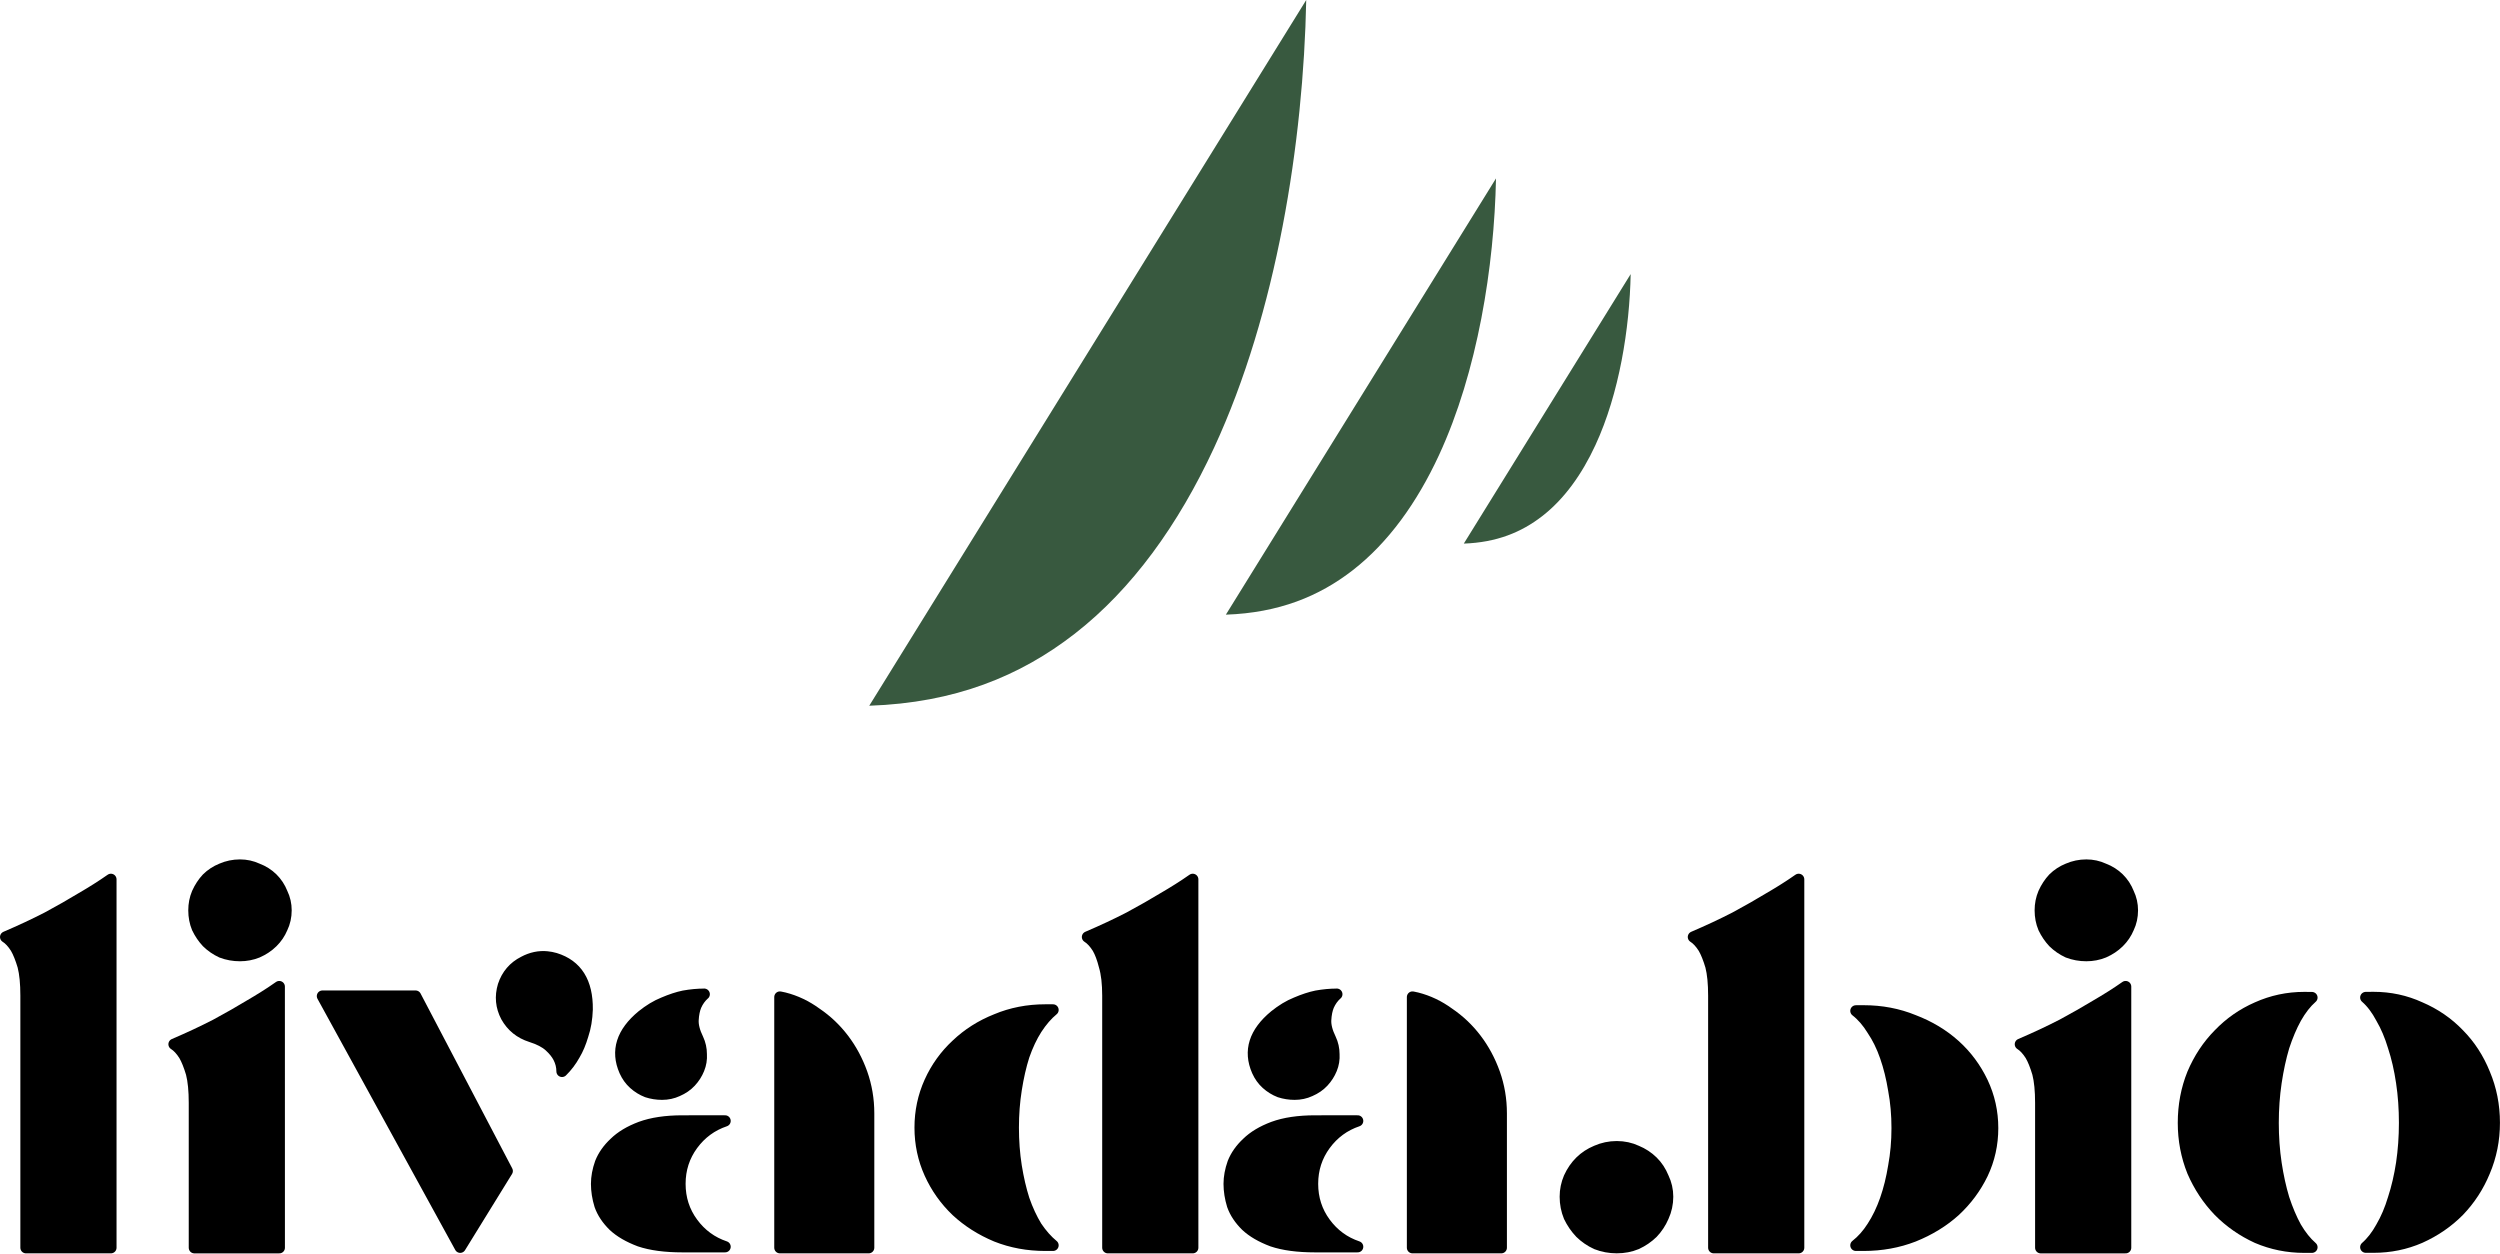
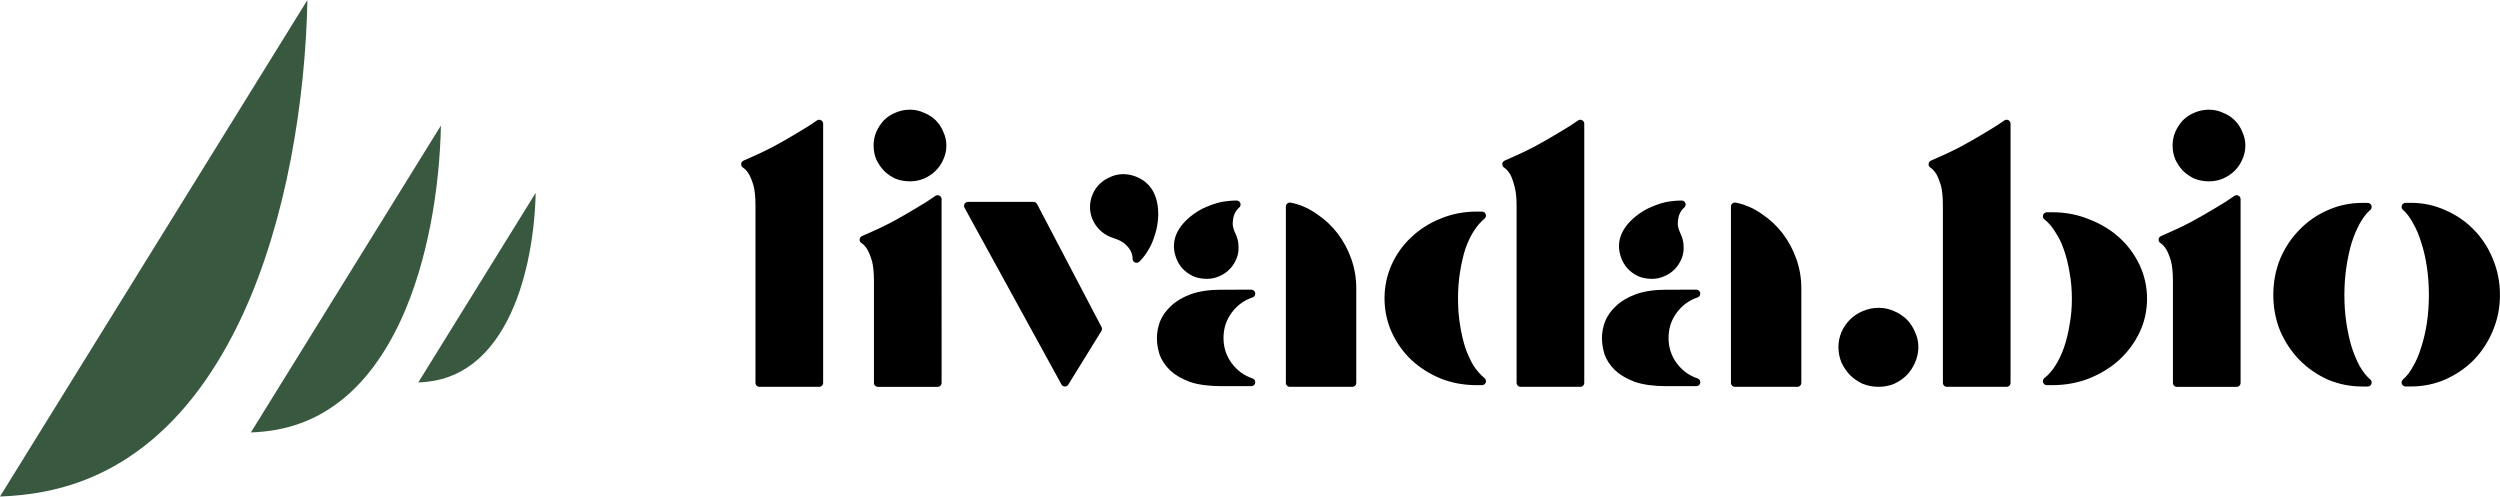
- <svg xmlns="http://www.w3.org/2000/svg" width="79.358mm" height="39.786mm" viewBox="0 0 79.358 39.786" version="1.1" id="svg1" xml:space="preserve">
+ <svg xmlns="http://www.w3.org/2000/svg" width="112.798mm" height="22.402mm" viewBox="0 0 112.798 22.402" version="1.1" id="svg1" xml:space="preserve">
  <style id="style10154" />
  <defs id="defs1">
    <linearGradient id="swatch6025">
      <stop style="stop-color:#a87ae9;stop-opacity:1;" offset="0" id="stop6025" />
    </linearGradient>
  </defs>
-   <g id="g1" transform="matrix(0.2645833,0,0,0.2645833,1778.675,-179.4848)">
-     <g id="g6337-0-9" transform="matrix(3.779528,0,0,3.779527,-7081.157,271.6992)">
-       <g id="g6280-9-0" transform="translate(60.22012,-105.0988)">
-         <path d="m 85.981,249.096 c -0.226,0 -0.442,0.046 -0.647,0.136 -0.195,0.081 -0.364,0.192 -0.508,0.333 -0.144,0.141 -0.262,0.312 -0.354,0.514 -0.082,0.192 -0.124,0.393 -0.124,0.605 0,0.222 0.041,0.433 0.124,0.635 0.092,0.192 0.21,0.363 0.354,0.514 0.144,0.141 0.313,0.258 0.508,0.348 0.205,0.081 0.421,0.121 0.647,0.121 0.226,0 0.436,-0.04 0.631,-0.121 0.195,-0.091 0.364,-0.207 0.508,-0.348 0.144,-0.151 0.257,-0.323 0.339,-0.514 0.092,-0.202 0.138,-0.413 0.138,-0.635 0,-0.212 -0.046,-0.414 -0.138,-0.605 -0.082,-0.202 -0.195,-0.373 -0.339,-0.514 -0.144,-0.141 -0.313,-0.252 -0.508,-0.333 -0.195,-0.091 -0.406,-0.136 -0.631,-0.136 z" style="font-size:15.262px;font-family:Tostada;-inkscape-font-specification:'Tostada, Normal';stroke:#000000;stroke-width:0.358;stroke-linecap:round;stroke-linejoin:round;stroke-miterlimit:99.2;paint-order:fill markers stroke" id="path123-4-7-4" />
-         <path d="m 76.403,248.279 c -0.524,0 -0.965,0.066 -1.324,0.197 -0.349,0.131 -0.627,0.298 -0.832,0.499 -0.205,0.192 -0.354,0.403 -0.446,0.635 -0.082,0.232 -0.123,0.454 -0.123,0.666 0,0.222 0.036,0.449 0.107,0.681 0.082,0.232 0.226,0.448 0.431,0.65 0.205,0.192 0.482,0.353 0.831,0.484 0.359,0.121 0.811,0.181 1.355,0.181 h 0.169 1.186 c -0.421,-0.141 -0.765,-0.393 -1.032,-0.756 -0.267,-0.363 -0.4,-0.777 -0.4,-1.241 0,-0.464 0.134,-0.877 0.4,-1.24 0.267,-0.363 0.611,-0.615 1.032,-0.757 z" style="font-size:15.262px;font-family:Tostada;-inkscape-font-specification:'Tostada, Normal';stroke:#000000;stroke-width:0.358;stroke-linecap:round;stroke-linejoin:round;stroke-miterlimit:99.2;paint-order:fill markers stroke" id="path122-2-7-4" />
-         <path d="m 56.322,248.279 c -0.524,0 -0.965,0.066 -1.324,0.197 -0.349,0.131 -0.626,0.298 -0.831,0.499 -0.205,0.192 -0.354,0.403 -0.446,0.635 -0.082,0.232 -0.123,0.454 -0.123,0.666 0,0.222 0.036,0.449 0.107,0.681 0.082,0.232 0.226,0.448 0.431,0.65 0.205,0.192 0.482,0.353 0.831,0.484 0.359,0.121 0.811,0.181 1.355,0.181 h 0.169 1.186 c -0.421,-0.141 -0.765,-0.393 -1.032,-0.756 -0.267,-0.363 -0.4,-0.777 -0.4,-1.241 0,-0.464 0.134,-0.877 0.4,-1.24 0.267,-0.363 0.611,-0.615 1.032,-0.757 z" style="font-size:15.262px;font-family:Tostada;-inkscape-font-specification:'Tostada, Normal';stroke:#000000;stroke-width:0.358;stroke-linecap:round;stroke-linejoin:round;stroke-miterlimit:99.2;paint-order:fill markers stroke" id="path121-4-9-1" />
-         <path d="m 93.573,244.785 c 0.195,0.151 0.37,0.353 0.524,0.605 0.164,0.242 0.303,0.524 0.415,0.847 0.113,0.323 0.2,0.676 0.262,1.059 0.072,0.383 0.107,0.787 0.107,1.21 0,0.424 -0.036,0.827 -0.107,1.21 -0.062,0.383 -0.149,0.736 -0.262,1.059 -0.113,0.323 -0.251,0.61 -0.415,0.862 -0.154,0.242 -0.329,0.438 -0.524,0.59 h 0.246 c 0.565,0 1.094,-0.096 1.586,-0.287 0.503,-0.202 0.939,-0.469 1.309,-0.802 0.37,-0.343 0.662,-0.736 0.877,-1.18 0.216,-0.454 0.323,-0.938 0.323,-1.452 0,-0.514 -0.108,-0.999 -0.323,-1.453 -0.216,-0.454 -0.508,-0.847 -0.877,-1.18 -0.37,-0.333 -0.806,-0.595 -1.309,-0.787 -0.493,-0.202 -1.022,-0.302 -1.586,-0.302 z" style="font-size:15.262px;font-family:Tostada;-inkscape-font-specification:'Tostada, Normal';stroke:#000000;stroke-width:0.358;stroke-linecap:round;stroke-linejoin:round;stroke-miterlimit:99.2;paint-order:fill markers stroke" id="path120-0-5-0" />
-         <path d="m 67.841,244.755 c -0.554,0 -1.073,0.101 -1.555,0.303 -0.483,0.192 -0.904,0.459 -1.263,0.801 -0.359,0.333 -0.642,0.726 -0.847,1.18 -0.205,0.454 -0.308,0.938 -0.308,1.452 0,0.514 0.103,0.998 0.308,1.452 0.205,0.454 0.488,0.852 0.847,1.195 0.359,0.333 0.78,0.6 1.263,0.802 0.483,0.192 1.001,0.287 1.555,0.287 h 0.246 c -0.185,-0.151 -0.359,-0.348 -0.523,-0.59 -0.154,-0.252 -0.288,-0.54 -0.4,-0.862 -0.103,-0.323 -0.184,-0.676 -0.246,-1.059 -0.062,-0.393 -0.092,-0.802 -0.092,-1.225 0,-0.424 0.031,-0.827 0.092,-1.21 0.062,-0.393 0.143,-0.751 0.246,-1.074 0.113,-0.323 0.246,-0.605 0.4,-0.847 0.164,-0.252 0.339,-0.454 0.523,-0.605 z" style="font-size:15.262px;font-family:Tostada;-inkscape-font-specification:'Tostada, Normal';stroke:#000000;stroke-width:0.358;stroke-linecap:round;stroke-linejoin:round;stroke-miterlimit:99.2;paint-order:fill markers stroke" id="path119-6-5-7" />
-         <path d="m 109.758,244.361 c 0.185,0.161 0.349,0.378 0.493,0.651 0.154,0.262 0.282,0.565 0.385,0.907 0.113,0.343 0.2,0.721 0.261,1.134 0.062,0.413 0.092,0.843 0.092,1.286 0,0.444 -0.031,0.872 -0.092,1.286 -0.062,0.403 -0.149,0.776 -0.261,1.119 -0.103,0.343 -0.231,0.645 -0.385,0.907 -0.144,0.262 -0.308,0.474 -0.493,0.635 h 0.246 c 0.524,0 1.016,-0.101 1.478,-0.302 0.472,-0.212 0.883,-0.494 1.232,-0.847 0.349,-0.363 0.621,-0.782 0.816,-1.256 0.205,-0.484 0.308,-0.998 0.308,-1.543 0,-0.555 -0.103,-1.074 -0.308,-1.558 -0.195,-0.484 -0.467,-0.903 -0.816,-1.256 -0.349,-0.363 -0.76,-0.645 -1.232,-0.847 -0.462,-0.212 -0.955,-0.318 -1.478,-0.318 z" style="font-size:15.262px;font-family:Tostada;-inkscape-font-specification:'Tostada, Normal';stroke:#000000;stroke-width:0.358;stroke-linecap:round;stroke-linejoin:round;stroke-miterlimit:99.2;paint-order:fill markers stroke" id="path118-7-1-4" />
-         <path d="m 107.803,244.361 c -0.524,0 -1.022,0.106 -1.494,0.318 -0.462,0.202 -0.867,0.484 -1.216,0.847 -0.349,0.353 -0.626,0.772 -0.831,1.256 -0.195,0.484 -0.293,1.003 -0.293,1.558 0,0.545 0.098,1.058 0.293,1.543 0.205,0.474 0.482,0.893 0.831,1.256 0.349,0.353 0.754,0.635 1.216,0.847 0.472,0.202 0.97,0.302 1.494,0.302 h 0.246 c -0.185,-0.161 -0.354,-0.373 -0.508,-0.635 -0.144,-0.262 -0.272,-0.565 -0.385,-0.907 -0.103,-0.343 -0.185,-0.716 -0.246,-1.119 -0.062,-0.413 -0.092,-0.842 -0.092,-1.286 0,-0.444 0.031,-0.873 0.092,-1.286 0.062,-0.413 0.144,-0.791 0.246,-1.134 0.113,-0.343 0.241,-0.645 0.385,-0.907 0.154,-0.272 0.323,-0.489 0.508,-0.651 z" style="font-size:15.262px;font-family:Tostada;-inkscape-font-specification:'Tostada, Normal';stroke:#000000;stroke-width:0.358;stroke-linecap:round;stroke-linejoin:round;stroke-miterlimit:99.2;paint-order:fill markers stroke" id="path117-1-5-1" />
-         <path d="m 79.498,244.346 v 3.479 4.478 h 2.818 v -4.266 c 0,-0.444 -0.072,-0.867 -0.216,-1.271 -0.144,-0.403 -0.339,-0.766 -0.585,-1.089 -0.246,-0.323 -0.534,-0.595 -0.862,-0.817 -0.318,-0.232 -0.657,-0.393 -1.016,-0.484 z" style="font-size:15.262px;font-family:Tostada;-inkscape-font-specification:'Tostada, Normal';stroke:#000000;stroke-width:0.358;stroke-linecap:round;stroke-linejoin:round;stroke-miterlimit:99.2;paint-order:fill markers stroke" id="path116-5-9-4" />
-         <path d="m 59.417,244.346 v 3.479 4.478 h 2.818 v -4.266 c 0,-0.444 -0.072,-0.867 -0.215,-1.271 -0.144,-0.403 -0.339,-0.766 -0.585,-1.089 -0.246,-0.323 -0.534,-0.595 -0.862,-0.817 -0.318,-0.232 -0.657,-0.393 -1.016,-0.484 z" style="font-size:15.262px;font-family:Tostada;-inkscape-font-specification:'Tostada, Normal';stroke:#000000;stroke-width:0.358;stroke-linecap:round;stroke-linejoin:round;stroke-miterlimit:99.2;paint-order:fill markers stroke" id="path115-9-6-5" />
-         <path d="m 44.896,244.316 4.373,7.972 1.493,-2.42 -2.91,-5.552 z" style="font-size:15.262px;font-family:Tostada;-inkscape-font-specification:'Tostada, Normal';stroke:#000000;stroke-width:0.358;stroke-linecap:round;stroke-linejoin:round;stroke-miterlimit:99.2;paint-order:fill markers stroke" id="path114-1-6-9" />
-         <path d="m 77.096,244.256 c -0.205,0 -0.421,0.02 -0.646,0.06 -0.195,0.04 -0.411,0.111 -0.647,0.212 -0.226,0.091 -0.452,0.227 -0.677,0.408 -0.647,0.534 -0.832,1.12 -0.554,1.755 0.072,0.161 0.169,0.297 0.292,0.408 0.123,0.111 0.262,0.197 0.416,0.257 0.154,0.05 0.313,0.075 0.477,0.075 0.175,0 0.338,-0.035 0.492,-0.106 0.164,-0.071 0.303,-0.166 0.416,-0.287 0.113,-0.121 0.2,-0.257 0.262,-0.408 0.062,-0.151 0.087,-0.308 0.077,-0.469 0,-0.171 -0.036,-0.332 -0.108,-0.484 -0.113,-0.232 -0.164,-0.434 -0.154,-0.605 0.01,-0.182 0.041,-0.333 0.092,-0.454 0.062,-0.141 0.149,-0.262 0.261,-0.363 z" style="font-size:15.262px;font-family:Tostada;-inkscape-font-specification:'Tostada, Normal';stroke:#000000;stroke-width:0.358;stroke-linecap:round;stroke-linejoin:round;stroke-miterlimit:99.2;paint-order:fill markers stroke" id="path113-5-8-7" />
-         <path d="m 57.015,244.256 c -0.205,0 -0.421,0.02 -0.646,0.06 -0.195,0.04 -0.411,0.111 -0.647,0.212 -0.226,0.091 -0.452,0.227 -0.677,0.408 -0.647,0.534 -0.832,1.12 -0.554,1.755 0.072,0.161 0.169,0.297 0.292,0.408 0.123,0.111 0.262,0.197 0.416,0.257 0.154,0.05 0.313,0.075 0.477,0.075 0.175,0 0.338,-0.035 0.492,-0.106 0.164,-0.071 0.303,-0.166 0.416,-0.287 0.113,-0.121 0.2,-0.257 0.261,-0.408 0.062,-0.151 0.087,-0.308 0.077,-0.469 0,-0.171 -0.036,-0.332 -0.107,-0.484 -0.113,-0.232 -0.164,-0.434 -0.154,-0.605 0.01,-0.182 0.041,-0.333 0.092,-0.454 0.062,-0.141 0.149,-0.262 0.261,-0.363 z" style="font-size:15.262px;font-family:Tostada;-inkscape-font-specification:'Tostada, Normal';stroke:#000000;stroke-width:0.358;stroke-linecap:round;stroke-linejoin:round;stroke-miterlimit:99.2;paint-order:fill markers stroke" id="path112-0-0-1" />
-         <path d="m 102.135,244.014 c -0.287,0.202 -0.605,0.403 -0.954,0.605 -0.298,0.182 -0.652,0.383 -1.063,0.605 -0.411,0.212 -0.852,0.418 -1.324,0.62 0.113,0.071 0.22,0.186 0.323,0.348 0.082,0.141 0.159,0.333 0.231,0.575 0.062,0.242 0.092,0.555 0.092,0.938 v 4.599 h 2.695 z" style="font-size:15.262px;font-family:Tostada;-inkscape-font-specification:'Tostada, Normal';stroke:#000000;stroke-width:0.358;stroke-linecap:round;stroke-linejoin:round;stroke-miterlimit:99.2;paint-order:fill markers stroke" id="path111-0-5-1" />
-         <path d="m 43.525,244.014 c -0.287,0.202 -0.605,0.403 -0.954,0.605 -0.298,0.182 -0.652,0.383 -1.062,0.605 -0.411,0.212 -0.852,0.418 -1.324,0.62 0.113,0.071 0.221,0.186 0.323,0.348 0.082,0.141 0.159,0.333 0.231,0.575 0.062,0.242 0.092,0.555 0.092,0.938 v 4.599 h 2.695 z" style="font-size:15.262px;font-family:Tostada;-inkscape-font-specification:'Tostada, Normal';stroke:#000000;stroke-width:0.358;stroke-linecap:round;stroke-linejoin:round;stroke-miterlimit:99.2;paint-order:fill markers stroke" id="path110-5-0-3" />
-         <path d="m 52.028,243.071 c -0.256,-0.025 -0.503,0.028 -0.742,0.156 -0.318,0.161 -0.534,0.413 -0.647,0.756 -0.103,0.343 -0.072,0.671 0.092,0.983 0.175,0.313 0.436,0.524 0.785,0.635 0.257,0.081 0.452,0.182 0.585,0.303 0.133,0.121 0.231,0.242 0.292,0.363 0.072,0.141 0.108,0.287 0.108,0.439 0.154,-0.151 0.288,-0.327 0.4,-0.529 0.103,-0.171 0.19,-0.379 0.261,-0.621 0.082,-0.242 0.128,-0.514 0.138,-0.816 0.01,-0.867 -0.328,-1.407 -1.016,-1.619 -0.087,-0.025 -0.174,-0.042 -0.259,-0.05 z" style="font-size:15.262px;font-family:Tostada;-inkscape-font-specification:'Tostada, Normal';stroke:#000000;stroke-width:0.358;stroke-linecap:round;stroke-linejoin:round;stroke-miterlimit:99.2;paint-order:fill markers stroke" id="path109-9-9-1" />
-         <path d="m 91.756,240.61 c -0.287,0.202 -0.606,0.403 -0.955,0.605 -0.298,0.182 -0.652,0.383 -1.062,0.605 -0.411,0.212 -0.852,0.418 -1.324,0.62 0.113,0.071 0.221,0.187 0.323,0.348 0.082,0.141 0.159,0.333 0.231,0.575 0.062,0.242 0.092,0.555 0.092,0.938 v 8.002 h 2.695 z" style="font-size:15.262px;font-family:Tostada;-inkscape-font-specification:'Tostada, Normal';stroke:#000000;stroke-width:0.358;stroke-linecap:round;stroke-linejoin:round;stroke-miterlimit:99.2;paint-order:fill markers stroke" id="path108-4-1-8" />
-         <path d="m 72.522,240.61 c -0.287,0.202 -0.606,0.403 -0.955,0.605 -0.298,0.182 -0.652,0.383 -1.062,0.605 -0.411,0.212 -0.852,0.418 -1.324,0.62 0.113,0.071 0.221,0.187 0.323,0.348 0.082,0.141 0.154,0.333 0.215,0.575 0.072,0.242 0.108,0.555 0.108,0.938 v 8.002 h 2.695 z" style="font-size:15.262px;font-family:Tostada;-inkscape-font-specification:'Tostada, Normal';stroke:#000000;stroke-width:0.358;stroke-linecap:round;stroke-linejoin:round;stroke-miterlimit:99.2;paint-order:fill markers stroke" id="path107-3-2-4" />
-         <path d="m 38.181,240.61 c -0.287,0.202 -0.606,0.403 -0.955,0.605 -0.298,0.182 -0.652,0.383 -1.062,0.605 -0.411,0.212 -0.852,0.418 -1.324,0.62 0.113,0.071 0.221,0.187 0.323,0.348 0.082,0.141 0.159,0.333 0.231,0.575 0.062,0.242 0.092,0.555 0.092,0.938 v 8.002 h 2.695 z" style="font-size:15.262px;font-family:Tostada;-inkscape-font-specification:'Tostada, Normal';stroke:#000000;stroke-width:0.358;stroke-linecap:round;stroke-linejoin:round;stroke-miterlimit:99.2;paint-order:fill markers stroke" id="path106-4-2-0" />
-         <path d="m 100.888,240.156 c -0.205,0 -0.4,0.041 -0.585,0.121 -0.175,0.071 -0.329,0.171 -0.462,0.302 -0.123,0.131 -0.226,0.287 -0.308,0.469 -0.072,0.171 -0.108,0.353 -0.108,0.545 0,0.202 0.036,0.388 0.108,0.56 0.082,0.171 0.185,0.323 0.308,0.454 0.133,0.131 0.287,0.237 0.462,0.318 0.185,0.071 0.38,0.106 0.585,0.106 0.195,0 0.38,-0.035 0.554,-0.106 0.185,-0.081 0.344,-0.187 0.477,-0.318 0.133,-0.131 0.236,-0.282 0.308,-0.454 0.082,-0.171 0.123,-0.358 0.123,-0.56 0,-0.192 -0.041,-0.373 -0.123,-0.545 -0.072,-0.182 -0.175,-0.338 -0.308,-0.469 -0.133,-0.131 -0.293,-0.232 -0.477,-0.302 -0.175,-0.081 -0.359,-0.121 -0.554,-0.121 z" style="font-size:15.262px;font-family:Tostada;-inkscape-font-specification:'Tostada, Normal';stroke:#000000;stroke-width:0.358;stroke-linecap:round;stroke-linejoin:round;stroke-miterlimit:99.2;paint-order:fill markers stroke" id="path105-4-9-9" />
-         <path d="m 42.278,240.156 c -0.205,0 -0.401,0.041 -0.585,0.121 -0.175,0.071 -0.329,0.171 -0.462,0.302 -0.123,0.131 -0.226,0.287 -0.308,0.469 -0.072,0.171 -0.107,0.353 -0.107,0.545 0,0.202 0.036,0.388 0.107,0.56 0.082,0.171 0.185,0.323 0.308,0.454 0.133,0.131 0.287,0.237 0.462,0.318 0.185,0.071 0.38,0.106 0.585,0.106 0.195,0 0.379,-0.035 0.554,-0.106 0.185,-0.081 0.344,-0.187 0.477,-0.318 0.133,-0.131 0.236,-0.282 0.308,-0.454 0.082,-0.171 0.124,-0.358 0.124,-0.56 0,-0.192 -0.041,-0.373 -0.124,-0.545 -0.072,-0.182 -0.175,-0.338 -0.308,-0.469 -0.133,-0.131 -0.293,-0.232 -0.477,-0.302 -0.175,-0.081 -0.359,-0.121 -0.554,-0.121 z" style="font-size:15.262px;font-family:Tostada;-inkscape-font-specification:'Tostada, Normal';stroke:#000000;stroke-width:0.358;stroke-linecap:round;stroke-linejoin:round;stroke-miterlimit:99.2;paint-order:fill markers stroke" id="path104-4-4-0" />
+   <g id="g1" transform="matrix(0.2645833,0,0,0.2645833,1726.537,-1462.121)">
+     <g id="g11203">
+       <g id="g6280-9-0-9" transform="matrix(3.779528,0,0,3.779527,-6530.108,4637.831)">
+         <path d="m 85.981,249.096 c -0.226,0 -0.442,0.046 -0.647,0.136 -0.195,0.081 -0.364,0.192 -0.508,0.333 -0.144,0.141 -0.262,0.312 -0.354,0.514 -0.082,0.192 -0.124,0.393 -0.124,0.605 0,0.222 0.041,0.433 0.124,0.635 0.092,0.192 0.21,0.363 0.354,0.514 0.144,0.141 0.313,0.258 0.508,0.348 0.205,0.081 0.421,0.121 0.647,0.121 0.226,0 0.436,-0.04 0.631,-0.121 0.195,-0.091 0.364,-0.207 0.508,-0.348 0.144,-0.151 0.257,-0.323 0.339,-0.514 0.092,-0.202 0.138,-0.413 0.138,-0.635 0,-0.212 -0.046,-0.414 -0.138,-0.605 -0.082,-0.202 -0.195,-0.373 -0.339,-0.514 -0.144,-0.141 -0.313,-0.252 -0.508,-0.333 -0.195,-0.091 -0.406,-0.136 -0.631,-0.136 z" style="font-size:15.262px;font-family:Tostada;-inkscape-font-specification:'Tostada, Normal';stroke:#000000;stroke-width:0.358;stroke-linecap:round;stroke-linejoin:round;stroke-miterlimit:99.2;paint-order:fill markers stroke" id="path123-4-7-4-4" />
+         <path d="m 76.403,248.279 c -0.524,0 -0.965,0.066 -1.324,0.197 -0.349,0.131 -0.627,0.298 -0.832,0.499 -0.205,0.192 -0.354,0.403 -0.446,0.635 -0.082,0.232 -0.123,0.454 -0.123,0.666 0,0.222 0.036,0.449 0.107,0.681 0.082,0.232 0.226,0.448 0.431,0.65 0.205,0.192 0.482,0.353 0.831,0.484 0.359,0.121 0.811,0.181 1.355,0.181 h 0.169 1.186 c -0.421,-0.141 -0.765,-0.393 -1.032,-0.756 -0.267,-0.363 -0.4,-0.777 -0.4,-1.241 0,-0.464 0.134,-0.877 0.4,-1.24 0.267,-0.363 0.611,-0.615 1.032,-0.757 z" style="font-size:15.262px;font-family:Tostada;-inkscape-font-specification:'Tostada, Normal';stroke:#000000;stroke-width:0.358;stroke-linecap:round;stroke-linejoin:round;stroke-miterlimit:99.2;paint-order:fill markers stroke" id="path122-2-7-4-0" />
+         <path d="m 56.322,248.279 c -0.524,0 -0.965,0.066 -1.324,0.197 -0.349,0.131 -0.626,0.298 -0.831,0.499 -0.205,0.192 -0.354,0.403 -0.446,0.635 -0.082,0.232 -0.123,0.454 -0.123,0.666 0,0.222 0.036,0.449 0.107,0.681 0.082,0.232 0.226,0.448 0.431,0.65 0.205,0.192 0.482,0.353 0.831,0.484 0.359,0.121 0.811,0.181 1.355,0.181 h 0.169 1.186 c -0.421,-0.141 -0.765,-0.393 -1.032,-0.756 -0.267,-0.363 -0.4,-0.777 -0.4,-1.241 0,-0.464 0.134,-0.877 0.4,-1.24 0.267,-0.363 0.611,-0.615 1.032,-0.757 z" style="font-size:15.262px;font-family:Tostada;-inkscape-font-specification:'Tostada, Normal';stroke:#000000;stroke-width:0.358;stroke-linecap:round;stroke-linejoin:round;stroke-miterlimit:99.2;paint-order:fill markers stroke" id="path121-4-9-1-9" />
+         <path d="m 93.573,244.785 c 0.195,0.151 0.37,0.353 0.524,0.605 0.164,0.242 0.303,0.524 0.415,0.847 0.113,0.323 0.2,0.676 0.262,1.059 0.072,0.383 0.107,0.787 0.107,1.21 0,0.424 -0.036,0.827 -0.107,1.21 -0.062,0.383 -0.149,0.736 -0.262,1.059 -0.113,0.323 -0.251,0.61 -0.415,0.862 -0.154,0.242 -0.329,0.438 -0.524,0.59 h 0.246 c 0.565,0 1.094,-0.096 1.586,-0.287 0.503,-0.202 0.939,-0.469 1.309,-0.802 0.37,-0.343 0.662,-0.736 0.877,-1.18 0.216,-0.454 0.323,-0.938 0.323,-1.452 0,-0.514 -0.108,-0.999 -0.323,-1.453 -0.216,-0.454 -0.508,-0.847 -0.877,-1.18 -0.37,-0.333 -0.806,-0.595 -1.309,-0.787 -0.493,-0.202 -1.022,-0.302 -1.586,-0.302 z" style="font-size:15.262px;font-family:Tostada;-inkscape-font-specification:'Tostada, Normal';stroke:#000000;stroke-width:0.358;stroke-linecap:round;stroke-linejoin:round;stroke-miterlimit:99.2;paint-order:fill markers stroke" id="path120-0-5-0-9" />
+         <path d="m 67.841,244.755 c -0.554,0 -1.073,0.101 -1.555,0.303 -0.483,0.192 -0.904,0.459 -1.263,0.801 -0.359,0.333 -0.642,0.726 -0.847,1.18 -0.205,0.454 -0.308,0.938 -0.308,1.452 0,0.514 0.103,0.998 0.308,1.452 0.205,0.454 0.488,0.852 0.847,1.195 0.359,0.333 0.78,0.6 1.263,0.802 0.483,0.192 1.001,0.287 1.555,0.287 h 0.246 c -0.185,-0.151 -0.359,-0.348 -0.523,-0.59 -0.154,-0.252 -0.288,-0.54 -0.4,-0.862 -0.103,-0.323 -0.184,-0.676 -0.246,-1.059 -0.062,-0.393 -0.092,-0.802 -0.092,-1.225 0,-0.424 0.031,-0.827 0.092,-1.21 0.062,-0.393 0.143,-0.751 0.246,-1.074 0.113,-0.323 0.246,-0.605 0.4,-0.847 0.164,-0.252 0.339,-0.454 0.523,-0.605 z" style="font-size:15.262px;font-family:Tostada;-inkscape-font-specification:'Tostada, Normal';stroke:#000000;stroke-width:0.358;stroke-linecap:round;stroke-linejoin:round;stroke-miterlimit:99.2;paint-order:fill markers stroke" id="path119-6-5-7-4" />
+         <path d="m 109.758,244.361 c 0.185,0.161 0.349,0.378 0.493,0.651 0.154,0.262 0.282,0.565 0.385,0.907 0.113,0.343 0.2,0.721 0.261,1.134 0.062,0.413 0.092,0.843 0.092,1.286 0,0.444 -0.031,0.872 -0.092,1.286 -0.062,0.403 -0.149,0.776 -0.261,1.119 -0.103,0.343 -0.231,0.645 -0.385,0.907 -0.144,0.262 -0.308,0.474 -0.493,0.635 h 0.246 c 0.524,0 1.016,-0.101 1.478,-0.302 0.472,-0.212 0.883,-0.494 1.232,-0.847 0.349,-0.363 0.621,-0.782 0.816,-1.256 0.205,-0.484 0.308,-0.998 0.308,-1.543 0,-0.555 -0.103,-1.074 -0.308,-1.558 -0.195,-0.484 -0.467,-0.903 -0.816,-1.256 -0.349,-0.363 -0.76,-0.645 -1.232,-0.847 -0.462,-0.212 -0.955,-0.318 -1.478,-0.318 z" style="font-size:15.262px;font-family:Tostada;-inkscape-font-specification:'Tostada, Normal';stroke:#000000;stroke-width:0.358;stroke-linecap:round;stroke-linejoin:round;stroke-miterlimit:99.2;paint-order:fill markers stroke" id="path118-7-1-4-1" />
+         <path d="m 107.803,244.361 c -0.524,0 -1.022,0.106 -1.494,0.318 -0.462,0.202 -0.867,0.484 -1.216,0.847 -0.349,0.353 -0.626,0.772 -0.831,1.256 -0.195,0.484 -0.293,1.003 -0.293,1.558 0,0.545 0.098,1.058 0.293,1.543 0.205,0.474 0.482,0.893 0.831,1.256 0.349,0.353 0.754,0.635 1.216,0.847 0.472,0.202 0.97,0.302 1.494,0.302 h 0.246 c -0.185,-0.161 -0.354,-0.373 -0.508,-0.635 -0.144,-0.262 -0.272,-0.565 -0.385,-0.907 -0.103,-0.343 -0.185,-0.716 -0.246,-1.119 -0.062,-0.413 -0.092,-0.842 -0.092,-1.286 0,-0.444 0.031,-0.873 0.092,-1.286 0.062,-0.413 0.144,-0.791 0.246,-1.134 0.113,-0.343 0.241,-0.645 0.385,-0.907 0.154,-0.272 0.323,-0.489 0.508,-0.651 z" style="font-size:15.262px;font-family:Tostada;-inkscape-font-specification:'Tostada, Normal';stroke:#000000;stroke-width:0.358;stroke-linecap:round;stroke-linejoin:round;stroke-miterlimit:99.2;paint-order:fill markers stroke" id="path117-1-5-1-6" />
+         <path d="m 79.498,244.346 v 3.479 4.478 h 2.818 v -4.266 c 0,-0.444 -0.072,-0.867 -0.216,-1.271 -0.144,-0.403 -0.339,-0.766 -0.585,-1.089 -0.246,-0.323 -0.534,-0.595 -0.862,-0.817 -0.318,-0.232 -0.657,-0.393 -1.016,-0.484 z" style="font-size:15.262px;font-family:Tostada;-inkscape-font-specification:'Tostada, Normal';stroke:#000000;stroke-width:0.358;stroke-linecap:round;stroke-linejoin:round;stroke-miterlimit:99.2;paint-order:fill markers stroke" id="path116-5-9-4-6" />
+         <path d="m 59.417,244.346 v 3.479 4.478 h 2.818 v -4.266 c 0,-0.444 -0.072,-0.867 -0.215,-1.271 -0.144,-0.403 -0.339,-0.766 -0.585,-1.089 -0.246,-0.323 -0.534,-0.595 -0.862,-0.817 -0.318,-0.232 -0.657,-0.393 -1.016,-0.484 z" style="font-size:15.262px;font-family:Tostada;-inkscape-font-specification:'Tostada, Normal';stroke:#000000;stroke-width:0.358;stroke-linecap:round;stroke-linejoin:round;stroke-miterlimit:99.2;paint-order:fill markers stroke" id="path115-9-6-5-1" />
+         <path d="m 44.896,244.316 4.373,7.972 1.493,-2.42 -2.91,-5.552 z" style="font-size:15.262px;font-family:Tostada;-inkscape-font-specification:'Tostada, Normal';stroke:#000000;stroke-width:0.358;stroke-linecap:round;stroke-linejoin:round;stroke-miterlimit:99.2;paint-order:fill markers stroke" id="path114-1-6-9-6" />
+         <path d="m 77.096,244.256 c -0.205,0 -0.421,0.02 -0.646,0.06 -0.195,0.04 -0.411,0.111 -0.647,0.212 -0.226,0.091 -0.452,0.227 -0.677,0.408 -0.647,0.534 -0.832,1.12 -0.554,1.755 0.072,0.161 0.169,0.297 0.292,0.408 0.123,0.111 0.262,0.197 0.416,0.257 0.154,0.05 0.313,0.075 0.477,0.075 0.175,0 0.338,-0.035 0.492,-0.106 0.164,-0.071 0.303,-0.166 0.416,-0.287 0.113,-0.121 0.2,-0.257 0.262,-0.408 0.062,-0.151 0.087,-0.308 0.077,-0.469 0,-0.171 -0.036,-0.332 -0.108,-0.484 -0.113,-0.232 -0.164,-0.434 -0.154,-0.605 0.01,-0.182 0.041,-0.333 0.092,-0.454 0.062,-0.141 0.149,-0.262 0.261,-0.363 z" style="font-size:15.262px;font-family:Tostada;-inkscape-font-specification:'Tostada, Normal';stroke:#000000;stroke-width:0.358;stroke-linecap:round;stroke-linejoin:round;stroke-miterlimit:99.2;paint-order:fill markers stroke" id="path113-5-8-7-4" />
+         <path d="m 57.015,244.256 c -0.205,0 -0.421,0.02 -0.646,0.06 -0.195,0.04 -0.411,0.111 -0.647,0.212 -0.226,0.091 -0.452,0.227 -0.677,0.408 -0.647,0.534 -0.832,1.12 -0.554,1.755 0.072,0.161 0.169,0.297 0.292,0.408 0.123,0.111 0.262,0.197 0.416,0.257 0.154,0.05 0.313,0.075 0.477,0.075 0.175,0 0.338,-0.035 0.492,-0.106 0.164,-0.071 0.303,-0.166 0.416,-0.287 0.113,-0.121 0.2,-0.257 0.261,-0.408 0.062,-0.151 0.087,-0.308 0.077,-0.469 0,-0.171 -0.036,-0.332 -0.107,-0.484 -0.113,-0.232 -0.164,-0.434 -0.154,-0.605 0.01,-0.182 0.041,-0.333 0.092,-0.454 0.062,-0.141 0.149,-0.262 0.261,-0.363 z" style="font-size:15.262px;font-family:Tostada;-inkscape-font-specification:'Tostada, Normal';stroke:#000000;stroke-width:0.358;stroke-linecap:round;stroke-linejoin:round;stroke-miterlimit:99.2;paint-order:fill markers stroke" id="path112-0-0-1-7" />
+         <path d="m 102.135,244.014 c -0.287,0.202 -0.605,0.403 -0.954,0.605 -0.298,0.182 -0.652,0.383 -1.063,0.605 -0.411,0.212 -0.852,0.418 -1.324,0.62 0.113,0.071 0.22,0.186 0.323,0.348 0.082,0.141 0.159,0.333 0.231,0.575 0.062,0.242 0.092,0.555 0.092,0.938 v 4.599 h 2.695 z" style="font-size:15.262px;font-family:Tostada;-inkscape-font-specification:'Tostada, Normal';stroke:#000000;stroke-width:0.358;stroke-linecap:round;stroke-linejoin:round;stroke-miterlimit:99.2;paint-order:fill markers stroke" id="path111-0-5-1-2" />
+         <path d="m 43.525,244.014 c -0.287,0.202 -0.605,0.403 -0.954,0.605 -0.298,0.182 -0.652,0.383 -1.062,0.605 -0.411,0.212 -0.852,0.418 -1.324,0.62 0.113,0.071 0.221,0.186 0.323,0.348 0.082,0.141 0.159,0.333 0.231,0.575 0.062,0.242 0.092,0.555 0.092,0.938 v 4.599 h 2.695 z" style="font-size:15.262px;font-family:Tostada;-inkscape-font-specification:'Tostada, Normal';stroke:#000000;stroke-width:0.358;stroke-linecap:round;stroke-linejoin:round;stroke-miterlimit:99.2;paint-order:fill markers stroke" id="path110-5-0-3-5" />
+         <path d="m 52.028,243.071 c -0.256,-0.025 -0.503,0.028 -0.742,0.156 -0.318,0.161 -0.534,0.413 -0.647,0.756 -0.103,0.343 -0.072,0.671 0.092,0.983 0.175,0.313 0.436,0.524 0.785,0.635 0.257,0.081 0.452,0.182 0.585,0.303 0.133,0.121 0.231,0.242 0.292,0.363 0.072,0.141 0.108,0.287 0.108,0.439 0.154,-0.151 0.288,-0.327 0.4,-0.529 0.103,-0.171 0.19,-0.379 0.261,-0.621 0.082,-0.242 0.128,-0.514 0.138,-0.816 0.01,-0.867 -0.328,-1.407 -1.016,-1.619 -0.087,-0.025 -0.174,-0.042 -0.259,-0.05 z" style="font-size:15.262px;font-family:Tostada;-inkscape-font-specification:'Tostada, Normal';stroke:#000000;stroke-width:0.358;stroke-linecap:round;stroke-linejoin:round;stroke-miterlimit:99.2;paint-order:fill markers stroke" id="path109-9-9-1-8" />
+         <path d="m 91.756,240.61 c -0.287,0.202 -0.606,0.403 -0.955,0.605 -0.298,0.182 -0.652,0.383 -1.062,0.605 -0.411,0.212 -0.852,0.418 -1.324,0.62 0.113,0.071 0.221,0.187 0.323,0.348 0.082,0.141 0.159,0.333 0.231,0.575 0.062,0.242 0.092,0.555 0.092,0.938 v 8.002 h 2.695 z" style="font-size:15.262px;font-family:Tostada;-inkscape-font-specification:'Tostada, Normal';stroke:#000000;stroke-width:0.358;stroke-linecap:round;stroke-linejoin:round;stroke-miterlimit:99.2;paint-order:fill markers stroke" id="path108-4-1-8-4" />
+         <path d="m 72.522,240.61 c -0.287,0.202 -0.606,0.403 -0.955,0.605 -0.298,0.182 -0.652,0.383 -1.062,0.605 -0.411,0.212 -0.852,0.418 -1.324,0.62 0.113,0.071 0.221,0.187 0.323,0.348 0.082,0.141 0.154,0.333 0.215,0.575 0.072,0.242 0.108,0.555 0.108,0.938 v 8.002 h 2.695 z" style="font-size:15.262px;font-family:Tostada;-inkscape-font-specification:'Tostada, Normal';stroke:#000000;stroke-width:0.358;stroke-linecap:round;stroke-linejoin:round;stroke-miterlimit:99.2;paint-order:fill markers stroke" id="path107-3-2-4-9" />
+         <path d="m 38.181,240.61 c -0.287,0.202 -0.606,0.403 -0.955,0.605 -0.298,0.182 -0.652,0.383 -1.062,0.605 -0.411,0.212 -0.852,0.418 -1.324,0.62 0.113,0.071 0.221,0.187 0.323,0.348 0.082,0.141 0.159,0.333 0.231,0.575 0.062,0.242 0.092,0.555 0.092,0.938 v 8.002 h 2.695 z" style="font-size:15.262px;font-family:Tostada;-inkscape-font-specification:'Tostada, Normal';stroke:#000000;stroke-width:0.358;stroke-linecap:round;stroke-linejoin:round;stroke-miterlimit:99.2;paint-order:fill markers stroke" id="path106-4-2-0-9" />
+         <path d="m 100.888,240.156 c -0.205,0 -0.4,0.041 -0.585,0.121 -0.175,0.071 -0.329,0.171 -0.462,0.302 -0.123,0.131 -0.226,0.287 -0.308,0.469 -0.072,0.171 -0.108,0.353 -0.108,0.545 0,0.202 0.036,0.388 0.108,0.56 0.082,0.171 0.185,0.323 0.308,0.454 0.133,0.131 0.287,0.237 0.462,0.318 0.185,0.071 0.38,0.106 0.585,0.106 0.195,0 0.38,-0.035 0.554,-0.106 0.185,-0.081 0.344,-0.187 0.477,-0.318 0.133,-0.131 0.236,-0.282 0.308,-0.454 0.082,-0.171 0.123,-0.358 0.123,-0.56 0,-0.192 -0.041,-0.373 -0.123,-0.545 -0.072,-0.182 -0.175,-0.338 -0.308,-0.469 -0.133,-0.131 -0.293,-0.232 -0.477,-0.302 -0.175,-0.081 -0.359,-0.121 -0.554,-0.121 z" style="font-size:15.262px;font-family:Tostada;-inkscape-font-specification:'Tostada, Normal';stroke:#000000;stroke-width:0.358;stroke-linecap:round;stroke-linejoin:round;stroke-miterlimit:99.2;paint-order:fill markers stroke" id="path105-4-9-9-3" />
+         <path d="m 42.278,240.156 c -0.205,0 -0.401,0.041 -0.585,0.121 -0.175,0.071 -0.329,0.171 -0.462,0.302 -0.123,0.131 -0.226,0.287 -0.308,0.469 -0.072,0.171 -0.107,0.353 -0.107,0.545 0,0.202 0.036,0.388 0.107,0.56 0.082,0.171 0.185,0.323 0.308,0.454 0.133,0.131 0.287,0.237 0.462,0.318 0.185,0.071 0.38,0.106 0.585,0.106 0.195,0 0.379,-0.035 0.554,-0.106 0.185,-0.081 0.344,-0.187 0.477,-0.318 0.133,-0.131 0.236,-0.282 0.308,-0.454 0.082,-0.171 0.124,-0.358 0.124,-0.56 0,-0.192 -0.041,-0.373 -0.124,-0.545 -0.072,-0.182 -0.175,-0.338 -0.308,-0.469 -0.133,-0.131 -0.293,-0.232 -0.477,-0.302 -0.175,-0.081 -0.359,-0.121 -0.554,-0.121 z" style="font-size:15.262px;font-family:Tostada;-inkscape-font-specification:'Tostada, Normal';stroke:#000000;stroke-width:0.358;stroke-linecap:round;stroke-linejoin:round;stroke-miterlimit:99.2;paint-order:fill markers stroke" id="path104-4-4-0-1" />
      </g>
-       <g id="g6335-6-4" transform="translate(1.644685)">
-         <path d="m 140.724,113.261 -8.575,13.848 c 1.681,-0.057 2.961,-0.583 4.026,-1.409 1.129,-0.876 2.038,-2.142 2.738,-3.652 1.228,-2.652 1.756,-5.999 1.811,-8.788 z" style="fill:#38593f;stroke-linecap:round;stroke-linejoin:round;stroke-miterlimit:99.2;paint-order:fill markers stroke" id="path6332-7-2" />
-         <path d="m 145,116.297 -5.298,8.556 c 1.038,-0.035 1.829,-0.359 2.487,-0.87 0.698,-0.541 1.259,-1.322 1.691,-2.256 0.759,-1.639 1.085,-3.707 1.119,-5.431 z" style="fill:#38593f;stroke-linecap:round;stroke-linejoin:round;stroke-miterlimit:99.2;paint-order:fill markers stroke" id="path6333-5-9" />
-         <path d="M 134.7,107.598 120.829,130 c 2.72,-0.092 4.79,-0.941 6.513,-2.278 1.827,-1.417 3.3,-3.467 4.432,-5.91 1.987,-4.29 2.837,-9.703 2.926,-14.214 z" style="fill:#38593f;stroke-linecap:round;stroke-linejoin:round;stroke-miterlimit:99.2;paint-order:fill markers stroke" id="path6334-7-1" />
+       <g id="g6335-6-4-2" transform="matrix(3.779528,0,0,3.779527,-6982.175,5119.459)">
+         <path d="m 140.724,113.261 -8.575,13.848 c 1.681,-0.057 2.961,-0.583 4.026,-1.409 1.129,-0.876 2.038,-2.142 2.738,-3.652 1.228,-2.652 1.756,-5.999 1.811,-8.788 z" style="fill:#38593f;stroke-linecap:round;stroke-linejoin:round;stroke-miterlimit:99.2;paint-order:fill markers stroke" id="path6332-7-2-9" />
+         <path d="m 145,116.297 -5.298,8.556 c 1.038,-0.035 1.829,-0.359 2.487,-0.87 0.698,-0.541 1.259,-1.322 1.691,-2.256 0.759,-1.639 1.085,-3.707 1.119,-5.431 z" style="fill:#38593f;stroke-linecap:round;stroke-linejoin:round;stroke-miterlimit:99.2;paint-order:fill markers stroke" id="path6333-5-9-7" />
+         <path d="M 134.7,107.598 120.829,130 c 2.72,-0.092 4.79,-0.941 6.513,-2.278 1.827,-1.417 3.3,-3.467 4.432,-5.91 1.987,-4.29 2.837,-9.703 2.926,-14.214 z" style="fill:#38593f;stroke-linecap:round;stroke-linejoin:round;stroke-miterlimit:99.2;paint-order:fill markers stroke" id="path6334-7-1-3" />
      </g>
    </g>
  </g>
</svg>
